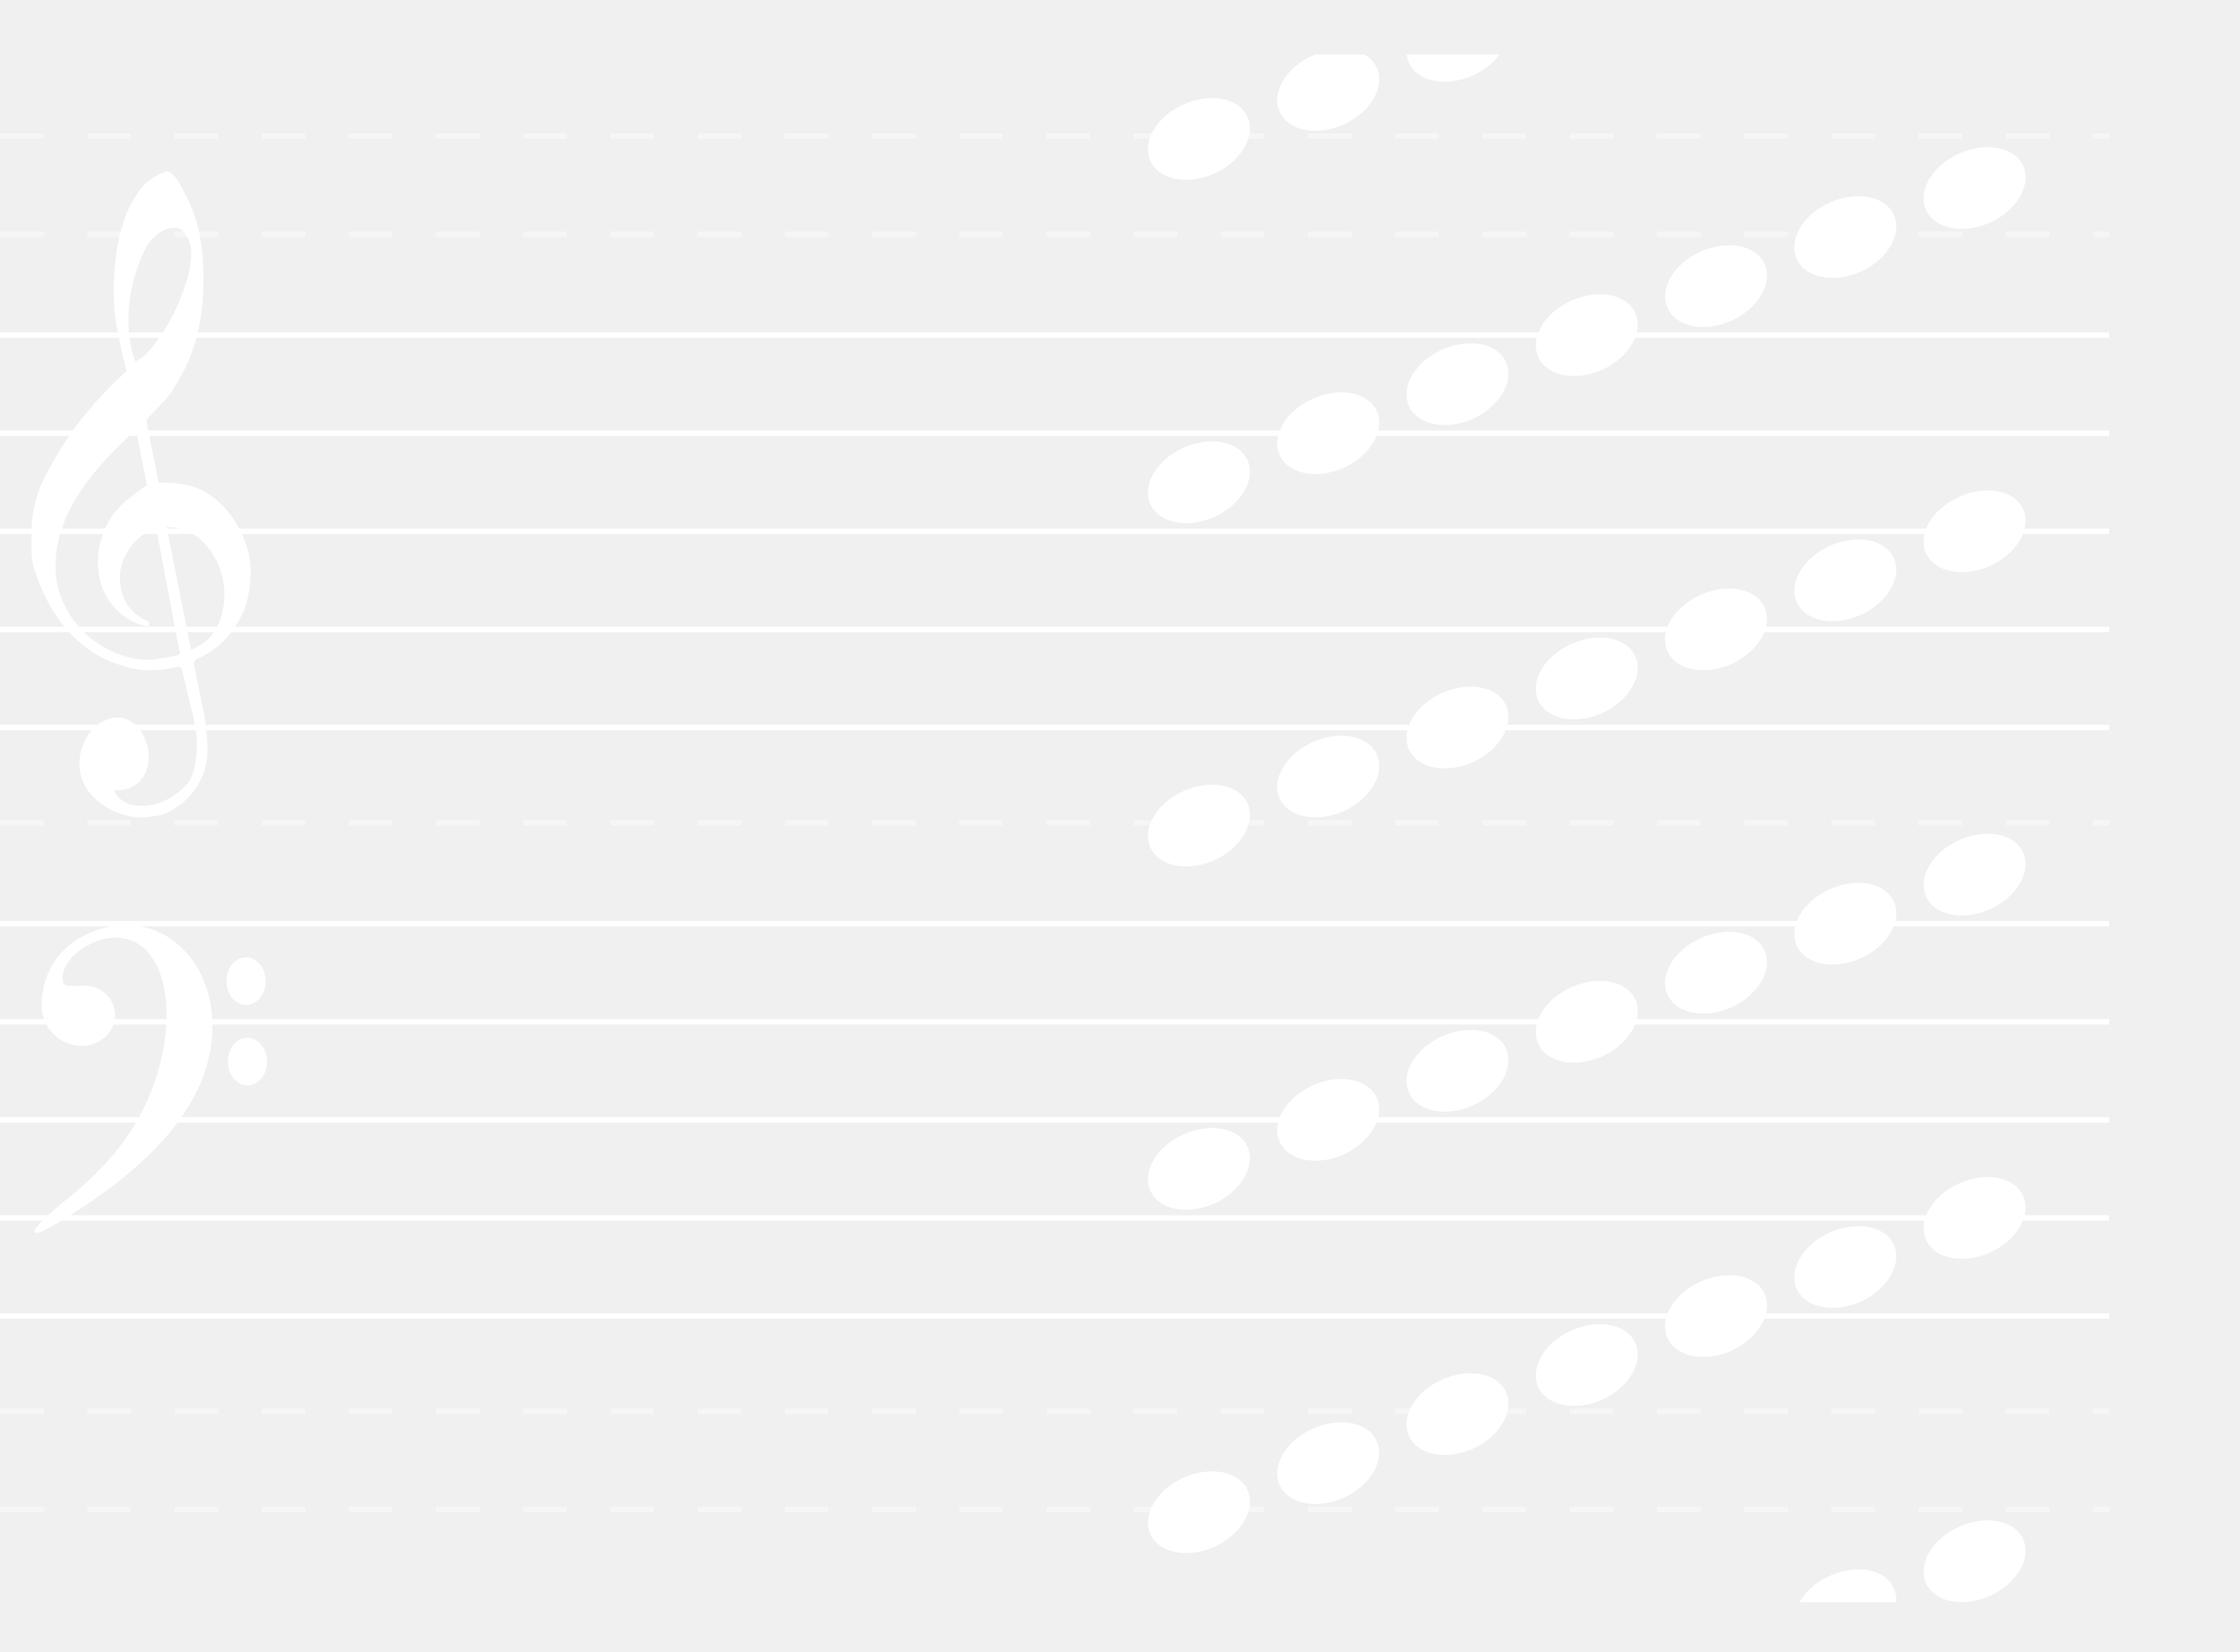
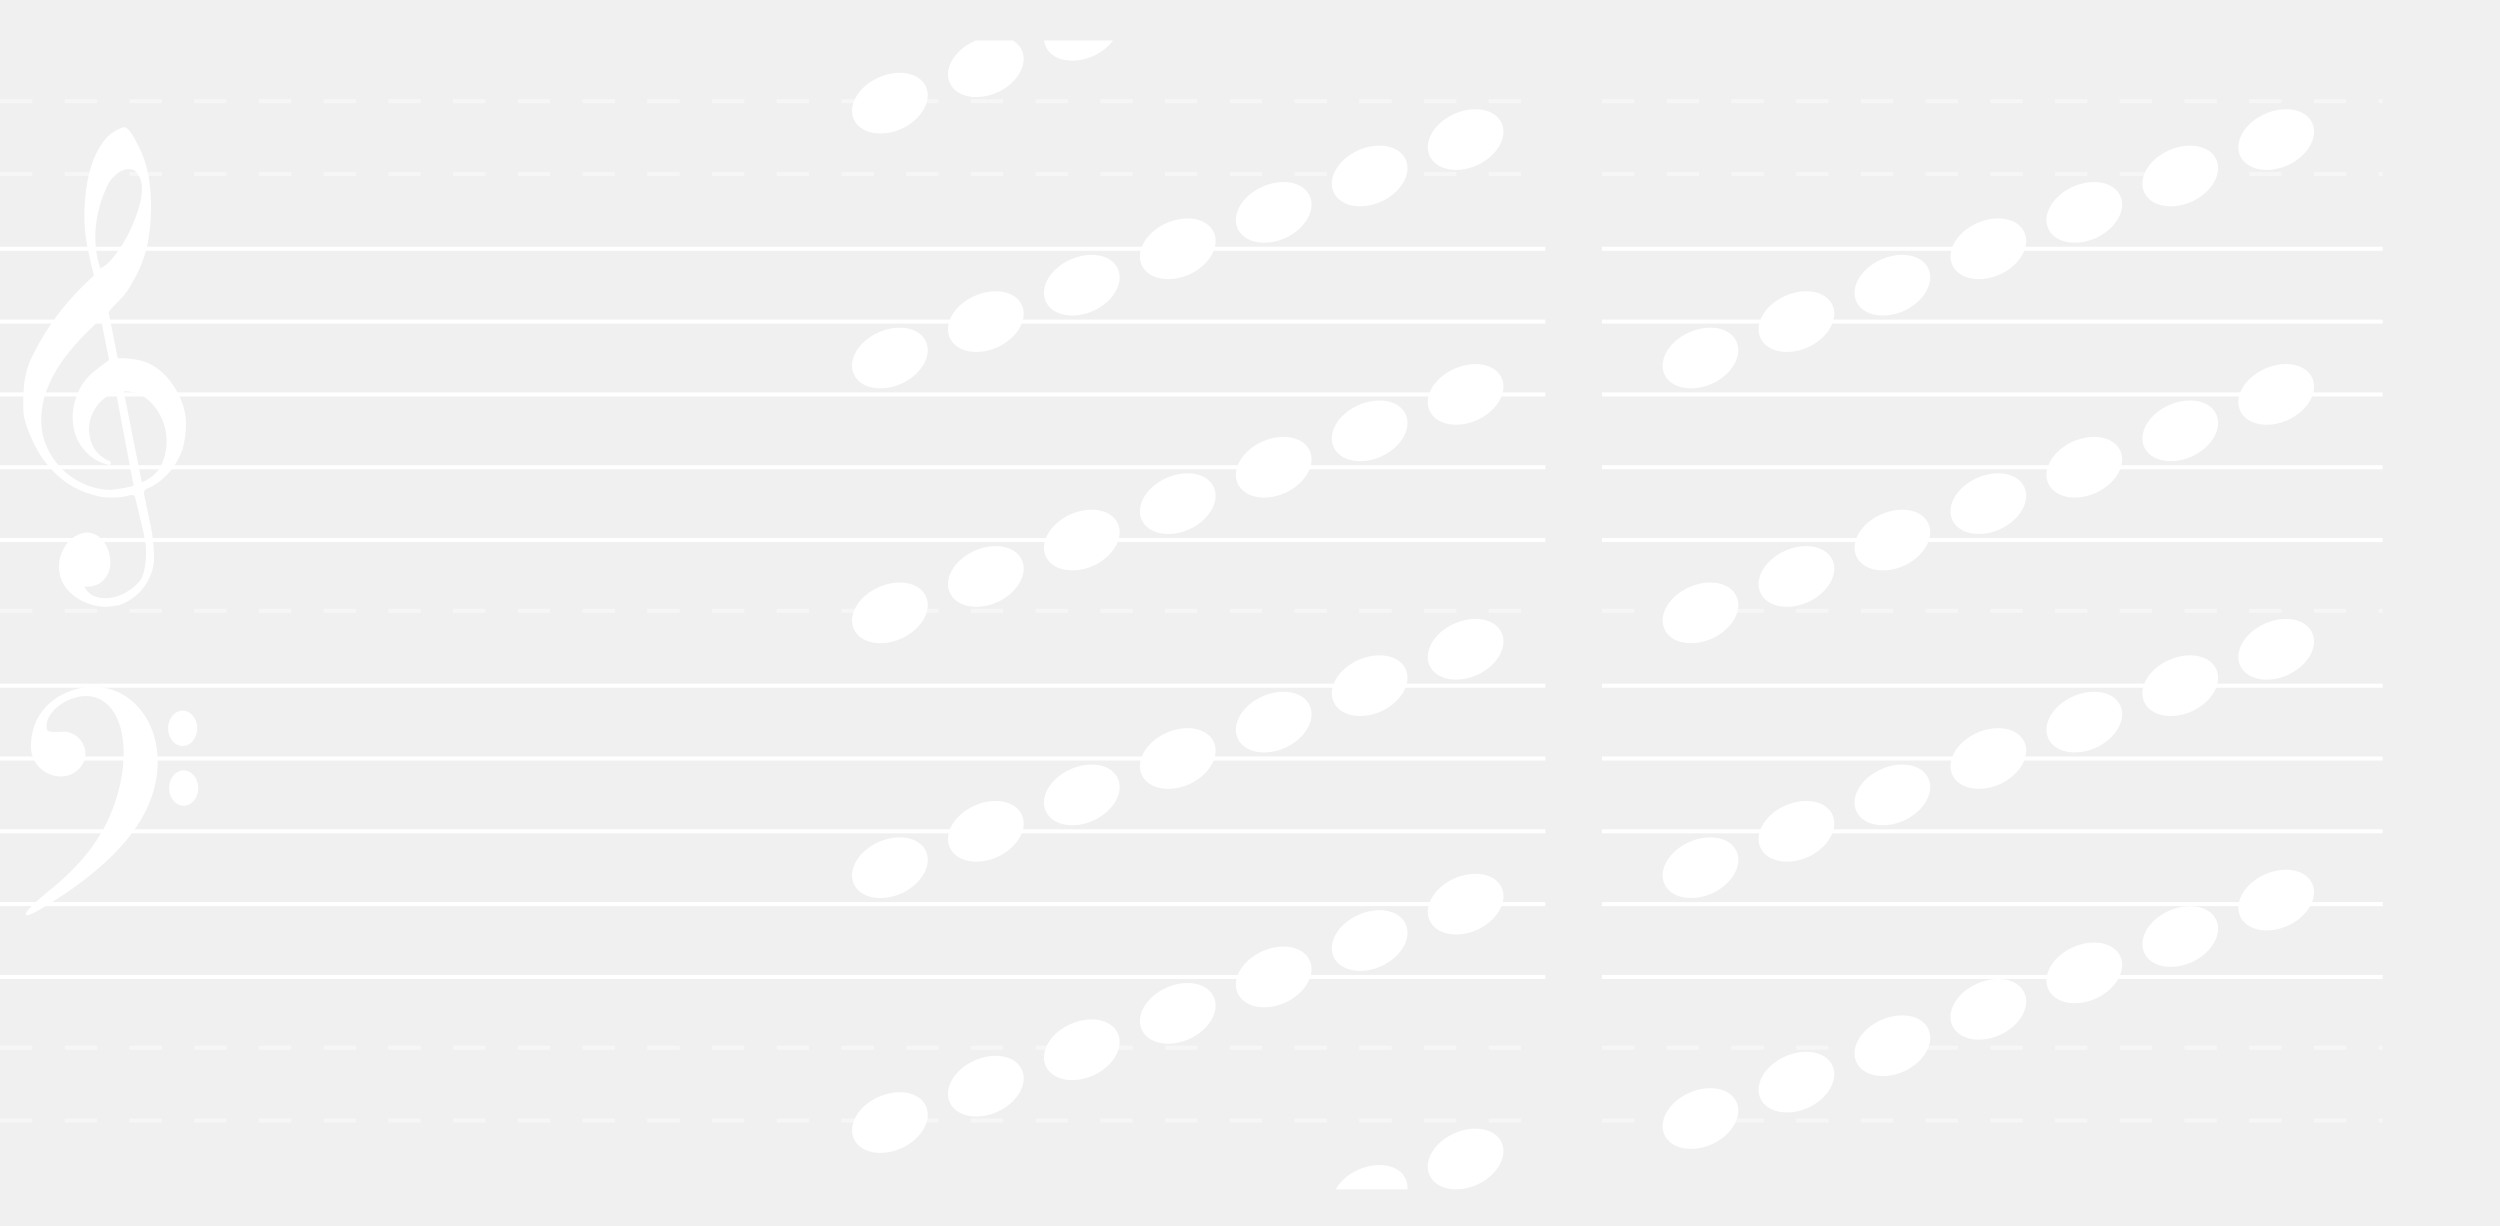
- <svg xmlns="http://www.w3.org/2000/svg" width="411" height="303" viewBox="0 0 411 303" fill="none">
-   <line y1="25" x2="387" y2="25" stroke="white" stroke-opacity="0.4" stroke-dasharray="8 8" />
-   <line y1="43" x2="387" y2="43" stroke="white" stroke-opacity="0.4" stroke-dasharray="8 8" />
-   <path d="M0 61.5H387" stroke="white" />
-   <path d="M0 79.5H387" stroke="white" />
-   <path d="M0 97.5H387" stroke="white" />
-   <path d="M0 115.5H387" stroke="white" />
-   <path d="M0 133.5H387" stroke="white" />
-   <line x1="4.2447e-08" y1="151" x2="387" y2="151" stroke="white" stroke-opacity="0.4" stroke-dasharray="8 8" />
-   <path d="M0 169.5H387" stroke="white" />
-   <path d="M0 187.5H387" stroke="white" />
-   <path d="M0 205.5H387" stroke="white" />
-   <path d="M0 223.5H387" stroke="white" />
-   <path d="M0 241.5H387" stroke="white" />
-   <line x1="4.2447e-08" y1="259" x2="387" y2="259" stroke="white" stroke-opacity="0.4" stroke-dasharray="8 8" />
-   <line x1="4.2447e-08" y1="277" x2="387" y2="277" stroke="white" stroke-opacity="0.4" stroke-dasharray="8 8" />
-   <path d="M28.663 96.938C26.878 97.542 25.403 98.562 24.238 99.999C23.073 101.435 22.363 103.004 22.108 104.705C21.853 106.406 22.062 108.088 22.736 109.751C23.41 111.414 24.675 112.756 26.532 113.777C26.969 113.777 27.242 113.966 27.352 114.344C27.461 114.721 27.297 114.91 26.86 114.91C25.076 114.533 23.51 113.758 22.162 112.586C19.649 110.431 18.266 107.654 18.011 104.252C17.865 102.551 18.02 100.907 18.475 99.319C18.93 97.731 19.558 96.276 20.36 94.953C21.343 93.555 22.508 92.345 23.856 91.325C23.928 91.249 24.138 91.079 24.484 90.814C24.83 90.55 25.167 90.304 25.494 90.077C25.822 89.851 26.314 89.491 26.969 89L24.948 78.908C23.164 80.457 21.398 82.168 19.65 84.038C17.901 85.91 16.317 87.885 14.897 89.964C13.477 92.043 12.339 94.245 11.483 96.569C10.627 98.894 10.199 101.341 10.199 103.912C10.199 106.293 10.682 108.532 11.647 110.63C12.612 112.728 13.896 114.552 15.498 116.101C17.1 117.651 18.948 118.87 21.043 119.759C23.137 120.647 25.258 121.091 27.406 121.091C27.48 121.091 27.816 121.053 28.417 120.977C29.018 120.902 29.655 120.808 30.329 120.694C31.003 120.581 31.622 120.458 32.186 120.325C32.75 120.193 33.033 120.051 33.033 119.9L32.705 118.313C31.285 110.866 29.937 103.741 28.663 96.938ZM30.575 96.711L35.054 119.22C37.64 118.199 39.387 116.451 40.298 113.975C41.209 111.5 41.417 108.986 40.926 106.435C40.434 103.883 39.278 101.624 37.457 99.659C35.637 97.693 33.342 96.711 30.575 96.711ZM24.839 66.378C25.968 65.772 27.015 64.866 27.98 63.656C28.945 62.447 29.837 61.152 30.657 59.772C31.476 58.393 32.186 56.985 32.787 55.548C33.388 54.112 33.87 52.808 34.234 51.636C34.635 50.389 34.908 48.99 35.054 47.441C35.2 45.891 34.963 44.587 34.344 43.528C33.907 42.584 33.334 42.036 32.623 41.884C31.913 41.733 31.203 41.789 30.493 42.054C29.783 42.319 29.109 42.744 28.471 43.33C27.834 43.916 27.37 44.435 27.079 44.889C26.277 46.363 25.576 48.007 24.976 49.822C24.375 51.636 23.965 53.517 23.747 55.464C23.528 57.41 23.501 59.281 23.665 61.077C23.828 62.872 24.22 64.639 24.839 66.378ZM23.2 68.135C22.581 65.641 22.035 63.193 21.561 60.792C21.088 58.393 20.851 55.926 20.851 53.394C20.851 51.542 20.979 49.51 21.234 47.299C21.489 45.088 21.953 42.933 22.627 40.835C23.3 38.737 24.229 36.857 25.413 35.194C26.596 33.53 28.171 32.321 30.138 31.565C30.32 31.49 30.502 31.452 30.684 31.452C30.939 31.452 31.239 31.603 31.585 31.905C31.931 32.208 32.295 32.652 32.678 33.238C33.06 33.824 33.397 34.428 33.688 35.052C33.979 35.675 34.198 36.101 34.344 36.328C35.327 38.256 36.046 40.306 36.502 42.479C36.957 44.653 37.221 46.817 37.294 48.971C37.439 52.222 37.266 55.435 36.775 58.61C36.283 61.785 35.291 64.885 33.797 67.908C33.288 68.816 32.769 69.732 32.241 70.658C31.713 71.585 31.085 72.482 30.356 73.351C30.211 73.503 29.947 73.777 29.564 74.173C29.181 74.57 28.79 74.977 28.389 75.392C27.989 75.808 27.634 76.196 27.324 76.554C27.015 76.914 26.86 77.131 26.86 77.207L29.099 88.546C29.114 88.621 30.22 88.546 30.22 88.546C32.357 88.574 34.619 88.933 36.584 89.737C38.477 90.644 40.107 91.891 41.473 93.479C42.838 95.067 43.93 96.853 44.75 98.837C45.569 100.821 45.979 102.834 45.979 104.875C45.979 106.916 45.687 108.995 45.105 111.112C43.612 115.119 41.227 118.086 37.949 120.013C37.585 120.24 37.066 120.496 36.392 120.779C35.719 121.062 35.455 121.507 35.6 122.111C36.474 126.23 37.066 129.063 37.376 130.616C37.685 132.168 37.913 134.172 38.058 136.626C38.204 138.973 37.812 141.083 36.884 142.972C35.955 144.868 34.708 146.407 33.142 147.595C31.576 148.789 30.147 149.483 28.854 149.698C27.561 149.906 26.678 150.006 26.205 150.006C24.566 150.006 22.963 149.684 21.398 149.04C19.467 148.289 17.847 147.137 16.536 145.584C15.225 144.031 14.569 142.142 14.569 139.917C14.569 138.515 14.961 137.077 15.744 135.603C16.527 134.129 17.556 133.07 18.83 132.433C20.25 131.675 21.534 131.467 22.681 131.803C23.828 132.147 24.775 132.791 25.522 133.735C26.268 134.68 26.787 135.825 27.079 137.163C27.37 138.508 27.352 139.76 27.024 140.933C26.696 142.107 26.032 143.101 25.03 143.91C24.029 144.725 22.636 145.09 20.851 145.019C21.58 146.378 22.599 147.237 23.91 147.595C25.221 147.959 26.569 147.981 27.952 147.68C29.337 147.38 30.638 146.822 31.858 146.006C33.078 145.198 34.035 144.318 34.726 143.373C35.163 142.693 35.491 141.806 35.71 140.711C35.928 139.61 36.056 138.472 36.092 137.277C36.128 136.089 36.092 135.159 35.983 134.501C35.873 133.835 35.691 132.805 35.436 131.41C34.344 126.838 33.652 123.961 33.36 122.788C33.215 122.414 32.823 122.291 32.186 122.423C31.549 122.556 31.012 122.679 30.575 122.788C27.443 123.21 24.821 123.017 22.709 122.225C19.431 121.318 16.545 119.701 14.05 117.377C11.556 115.053 9.553 112.237 8.042 108.929C6.53 105.622 5.775 103.108 5.775 101.388C5.775 99.669 5.775 98.582 5.775 98.128C5.775 95.067 6.285 92.194 7.304 89.51C9.234 85.314 11.52 81.459 14.16 77.944C16.8 74.429 19.813 71.159 23.2 68.135Z" fill="white" />
-   <path d="M49.003 194.808C49.003 197.22 47.391 199.175 45.404 199.175C43.416 199.175 41.805 197.22 41.805 194.808C41.805 192.396 43.416 190.441 45.404 190.441C47.391 190.441 49.003 192.396 49.003 194.808ZM48.754 180.042C48.754 182.454 47.143 184.409 45.155 184.409C43.168 184.409 41.556 182.454 41.556 180.042C41.556 177.63 43.168 175.675 45.155 175.675C47.143 175.675 48.754 177.63 48.754 180.042ZM6.368 225.885C6.368 225.261 8.96 222.695 12.128 220.182C18.939 214.778 23.857 208.867 26.718 202.646C33.279 188.379 31.2 173.504 22.457 172.146C17.621 171.394 11.498 175.482 11.498 179.461C11.498 180.938 11.824 181.057 15.369 180.873C19.707 180.649 22.642 185.54 20.295 189.082C16.585 194.678 7.651 191.463 7.651 184.532C7.651 178.458 10.842 173.623 16.459 171.189C28.479 165.98 39.92 175.583 38.918 190.04C38.097 201.89 29.19 212.956 11.899 223.611C7.797 226.139 6.368 226.726 6.368 225.885Z" fill="white" />
-   <g clip-path="url(#clip0_24_1680)">
+ <svg xmlns="http://www.w3.org/2000/svg" width="618" height="303" viewBox="0 0 618 303" fill="none">
+   <line x1="396" y1="25" x2="589" y2="25" stroke="white" stroke-opacity="0.4" stroke-dasharray="8 8" />
+   <line x1="396" y1="43" x2="589" y2="43" stroke="white" stroke-opacity="0.4" stroke-dasharray="8 8" />
+   <path d="M396 61.5H589" stroke="white" />
+   <path d="M396 79.5H589" stroke="white" />
+   <path d="M396 97.5H589" stroke="white" />
+   <path d="M396 115.5H589" stroke="white" />
+   <path d="M396 133.5H589" stroke="white" />
+   <line x1="396" y1="151" x2="589" y2="151" stroke="white" stroke-opacity="0.4" stroke-dasharray="8 8" />
+   <path d="M396 169.5H589" stroke="white" />
+   <path d="M396 187.5H589" stroke="white" />
+   <path d="M396 205.5H589" stroke="white" />
+   <path d="M396 223.5H589" stroke="white" />
+   <path d="M396 241.5H589" stroke="white" />
+   <line x1="396" y1="259" x2="589" y2="259" stroke="white" stroke-opacity="0.4" stroke-dasharray="8 8" />
+   <line x1="396" y1="277" x2="589" y2="277" stroke="white" stroke-opacity="0.4" stroke-dasharray="8 8" />
+   <line y1="25" x2="382" y2="25" stroke="white" stroke-opacity="0.4" stroke-dasharray="8 8" />
+   <line y1="43" x2="382" y2="43" stroke="white" stroke-opacity="0.4" stroke-dasharray="8 8" />
+   <path d="M0 61.5H382" stroke="white" />
+   <path d="M0 79.5H382" stroke="white" />
+   <path d="M0 97.5H382" stroke="white" />
+   <path d="M0 115.5H382" stroke="white" />
+   <path d="M0 133.5H382" stroke="white" />
+   <line x1="4.2447e-08" y1="151" x2="382" y2="151" stroke="white" stroke-opacity="0.4" stroke-dasharray="8 8" />
+   <path d="M0 169.5H382" stroke="white" />
+   <path d="M0 187.5H382" stroke="white" />
+   <path d="M0 205.5H382" stroke="white" />
+   <path d="M0 223.5H382" stroke="white" />
+   <path d="M0 241.5H382" stroke="white" />
+   <line x1="4.2447e-08" y1="259" x2="382" y2="259" stroke="white" stroke-opacity="0.4" stroke-dasharray="8 8" />
+   <line x1="4.2447e-08" y1="277" x2="382" y2="277" stroke="white" stroke-opacity="0.4" stroke-dasharray="8 8" />
+   <path d="M28.663 96.938C26.878 97.542 25.403 98.562 24.238 99.999C23.073 101.435 22.363 103.004 22.108 104.705C21.853 106.406 22.062 108.088 22.736 109.751C23.41 111.414 24.675 112.756 26.532 113.777C26.969 113.777 27.242 113.966 27.352 114.344C27.461 114.721 27.297 114.91 26.86 114.91C25.076 114.533 23.51 113.758 22.162 112.586C19.649 110.431 18.266 107.654 18.011 104.252C17.865 102.551 18.02 100.907 18.475 99.319C18.93 97.731 19.558 96.276 20.36 94.953C21.343 93.555 22.508 92.345 23.856 91.325C23.928 91.249 24.138 91.079 24.484 90.814C24.83 90.55 25.167 90.304 25.494 90.077C25.822 89.851 26.314 89.491 26.969 89L24.948 78.908C23.164 80.457 21.398 82.168 19.65 84.038C17.901 85.91 16.317 87.885 14.897 89.964C13.477 92.043 12.339 94.245 11.483 96.569C10.627 98.894 10.199 101.341 10.199 103.912C10.199 106.293 10.682 108.532 11.647 110.63C12.612 112.728 13.896 114.552 15.498 116.101C17.1 117.651 18.948 118.87 21.043 119.759C23.136 120.647 25.258 121.091 27.406 121.091C27.479 121.091 27.816 121.053 28.417 120.977C29.018 120.902 29.655 120.808 30.328 120.694C31.003 120.581 31.622 120.458 32.186 120.325C32.75 120.193 33.033 120.051 33.033 119.9L32.705 118.313C31.285 110.866 29.937 103.741 28.663 96.938V96.938ZM30.575 96.711L35.054 119.22C37.64 118.199 39.387 116.451 40.298 113.975C41.209 111.5 41.417 108.986 40.926 106.435C40.434 103.883 39.278 101.624 37.457 99.659C35.637 97.693 33.342 96.711 30.575 96.711V96.711ZM24.839 66.378C25.968 65.772 27.015 64.866 27.98 63.656C28.945 62.447 29.837 61.152 30.657 59.772C31.476 58.393 32.186 56.985 32.787 55.548C33.388 54.112 33.87 52.808 34.234 51.636C34.635 50.389 34.908 48.99 35.054 47.441C35.2 45.891 34.963 44.587 34.344 43.528C33.907 42.584 33.333 42.036 32.623 41.884C31.913 41.733 31.203 41.789 30.493 42.054C29.783 42.319 29.109 42.744 28.471 43.33C27.834 43.916 27.37 44.435 27.079 44.889C26.277 46.363 25.576 48.007 24.976 49.822C24.375 51.636 23.965 53.517 23.747 55.464C23.528 57.41 23.501 59.281 23.665 61.077C23.828 62.872 24.22 64.639 24.839 66.378V66.378ZM23.2 68.135C22.581 65.641 22.035 63.193 21.561 60.792C21.088 58.393 20.851 55.926 20.851 53.394C20.851 51.542 20.979 49.51 21.234 47.299C21.488 45.088 21.953 42.933 22.627 40.835C23.3 38.737 24.229 36.857 25.413 35.194C26.596 33.53 28.171 32.321 30.138 31.565C30.32 31.49 30.502 31.452 30.684 31.452C30.939 31.452 31.239 31.603 31.585 31.905C31.931 32.208 32.295 32.652 32.678 33.238C33.06 33.824 33.397 34.428 33.688 35.052C33.979 35.675 34.198 36.101 34.344 36.328C35.327 38.256 36.046 40.306 36.502 42.479C36.957 44.653 37.221 46.817 37.294 48.971C37.439 52.222 37.266 55.435 36.775 58.61C36.283 61.785 35.291 64.885 33.797 67.908C33.288 68.816 32.769 69.732 32.241 70.658C31.713 71.585 31.085 72.482 30.356 73.351C30.211 73.503 29.947 73.777 29.564 74.173C29.181 74.57 28.79 74.977 28.389 75.392C27.989 75.808 27.634 76.196 27.324 76.554C27.015 76.914 26.86 77.131 26.86 77.207L29.099 88.546C29.114 88.621 30.22 88.546 30.22 88.546C32.357 88.574 34.619 88.933 36.584 89.737C38.477 90.644 40.107 91.891 41.473 93.479C42.838 95.067 43.93 96.853 44.75 98.837C45.569 100.821 45.979 102.834 45.979 104.875C45.979 106.916 45.687 108.995 45.105 111.112C43.612 115.119 41.227 118.086 37.949 120.013C37.585 120.24 37.066 120.496 36.392 120.779C35.719 121.062 35.455 121.507 35.6 122.111C36.474 126.23 37.066 129.063 37.376 130.616C37.685 132.168 37.913 134.172 38.058 136.626C38.204 138.973 37.812 141.083 36.884 142.972C35.955 144.868 34.708 146.407 33.142 147.595C31.576 148.789 30.147 149.483 28.854 149.698C27.561 149.906 26.678 150.006 26.205 150.006C24.566 150.006 22.963 149.684 21.398 149.04C19.467 148.289 17.847 147.137 16.536 145.584C15.225 144.031 14.569 142.142 14.569 139.917C14.569 138.515 14.961 137.077 15.744 135.603C16.527 134.129 17.556 133.07 18.83 132.433C20.25 131.675 21.534 131.467 22.681 131.803C23.828 132.147 24.775 132.791 25.522 133.735C26.268 134.68 26.787 135.825 27.079 137.163C27.37 138.508 27.352 139.76 27.024 140.933C26.696 142.107 26.032 143.101 25.03 143.91C24.029 144.725 22.636 145.09 20.851 145.019C21.58 146.378 22.599 147.237 23.91 147.595C25.221 147.959 26.569 147.981 27.952 147.68C29.337 147.38 30.638 146.822 31.858 146.006C33.078 145.198 34.035 144.318 34.726 143.373C35.163 142.693 35.491 141.806 35.71 140.711C35.928 139.61 36.056 138.472 36.092 137.277C36.128 136.089 36.092 135.159 35.983 134.501C35.873 133.835 35.691 132.805 35.436 131.41C34.344 126.838 33.652 123.961 33.36 122.788C33.215 122.414 32.823 122.291 32.186 122.423C31.549 122.556 31.012 122.679 30.575 122.788C27.443 123.21 24.821 123.017 22.709 122.225C19.431 121.318 16.545 119.701 14.05 117.377C11.556 115.053 9.553 112.237 8.042 108.929C6.53 105.622 5.775 103.108 5.775 101.388C5.775 99.669 5.775 98.582 5.775 98.128C5.775 95.067 6.285 92.194 7.304 89.51C9.234 85.314 11.52 81.459 14.16 77.944C16.8 74.429 19.813 71.159 23.2 68.135V68.135Z" fill="white" />
+   <path d="M49.003 194.808C49.003 197.22 47.392 199.175 45.404 199.175C43.416 199.175 41.805 197.22 41.805 194.808C41.805 192.396 43.416 190.441 45.404 190.441C47.392 190.441 49.003 192.396 49.003 194.808ZM48.754 180.042C48.754 182.454 47.143 184.409 45.155 184.409C43.168 184.409 41.556 182.454 41.556 180.042C41.556 177.63 43.168 175.675 45.155 175.675C47.143 175.675 48.754 177.63 48.754 180.042ZM6.368 225.885C6.368 225.261 8.96 222.695 12.128 220.182C18.939 214.778 23.857 208.867 26.718 202.646C33.279 188.379 31.201 173.504 22.457 172.146C17.621 171.394 11.498 175.482 11.498 179.461C11.498 180.938 11.824 181.057 15.37 180.873C19.707 180.649 22.642 185.54 20.295 189.082C16.585 194.678 7.651 191.463 7.651 184.532C7.651 178.458 10.842 173.623 16.459 171.189C28.479 165.98 39.92 175.583 38.918 190.04C38.097 201.89 29.191 212.956 11.899 223.611C7.797 226.139 6.368 226.726 6.368 225.885V225.885Z" fill="white" />
+   <g clip-path="url(#clip0_115_2487)">
    <path d="M211.396 30.121C209.333 26.844 211.544 22.134 216.26 19.608C220.977 17.083 226.504 17.561 228.568 20.837C230.631 24.114 228.42 28.824 223.704 31.418C218.987 33.944 213.46 33.398 211.396 30.121Z" fill="white" />
-     <path d="M235.116 21.121C233.052 17.844 235.263 13.134 239.98 10.608C244.696 8.083 250.223 8.561 252.287 11.837C254.35 15.114 252.14 19.824 247.423 22.418C242.706 24.944 237.179 24.398 235.116 21.121Z" fill="white" />
-     <path d="M258.835 12.121C256.772 8.844 258.983 4.134 263.699 1.608C268.416 -0.917 273.943 -0.439 276.006 2.837C278.07 6.114 275.859 10.824 271.142 13.418C266.426 15.944 260.899 15.398 258.835 12.121Z" fill="white" />
+     <path d="M235.116 21.121C233.052 17.844 235.263 13.134 239.98 10.608C244.696 8.083 250.223 8.561 252.287 11.837C254.35 15.114 252.14 19.824 247.423 22.418C242.706 24.944 237.179 24.398 235.116 21.121V21.121Z" fill="white" />
+     <path d="M258.835 12.121C256.772 8.844 258.983 4.134 263.699 1.608C268.416 -0.917 273.943 -0.439 276.006 2.837C278.07 6.114 275.859 10.824 271.142 13.418C266.426 15.944 260.899 15.398 258.835 12.121V12.121Z" fill="white" />
    <path d="M211.396 93.121C209.333 89.844 211.544 85.134 216.26 82.609C220.977 80.083 226.504 80.561 228.568 83.837C230.631 87.114 228.42 91.824 223.704 94.418C218.987 96.944 213.46 96.397 211.396 93.121Z" fill="white" />
-     <path d="M235.116 84.121C233.052 80.844 235.263 76.134 239.98 73.609C244.696 71.083 250.223 71.561 252.287 74.837C254.35 78.114 252.14 82.824 247.423 85.418C242.706 87.944 237.179 87.397 235.116 84.121Z" fill="white" />
-     <path d="M258.835 75.121C256.772 71.844 258.983 67.134 263.699 64.609C268.416 62.083 273.943 62.561 276.006 65.837C278.07 69.114 275.859 73.824 271.142 76.418C266.426 78.944 260.899 78.397 258.835 75.121Z" fill="white" />
-     <path d="M282.555 66.121C280.491 62.844 282.702 58.134 287.419 55.608C292.135 53.083 297.662 53.561 299.726 56.837C301.789 60.114 299.579 64.824 294.862 67.418C290.145 69.944 284.618 69.397 282.555 66.121Z" fill="white" />
-     <path d="M306.274 57.121C304.211 53.844 306.421 49.134 311.138 46.608C315.855 44.083 321.382 44.561 323.445 47.837C325.509 51.114 323.298 55.824 318.581 58.418C313.865 60.944 308.338 60.398 306.274 57.121Z" fill="white" />
-     <path d="M329.994 48.121C327.93 44.844 330.141 40.134 334.858 37.608C339.574 35.083 345.101 35.561 347.165 38.837C349.228 42.114 347.018 46.824 342.301 49.418C337.584 51.944 332.057 51.398 329.994 48.121Z" fill="white" />
-     <path d="M353.713 39.121C351.65 35.844 353.86 31.134 358.577 28.608C363.294 26.083 368.821 26.561 370.884 29.837C372.948 33.114 370.737 37.824 366.02 40.418C361.304 42.944 355.777 42.398 353.713 39.121Z" fill="white" />
+     <path d="M235.116 84.121C233.052 80.844 235.263 76.134 239.98 73.609C244.696 71.083 250.223 71.561 252.287 74.837C254.35 78.114 252.14 82.824 247.423 85.418C242.706 87.944 237.179 87.397 235.116 84.121V84.121Z" fill="white" />
+     <path d="M258.835 75.121C256.772 71.844 258.983 67.134 263.699 64.609C268.416 62.083 273.943 62.561 276.006 65.837C278.07 69.114 275.859 73.824 271.142 76.418C266.426 78.944 260.899 78.397 258.835 75.121V75.121Z" fill="white" />
+     <path d="M282.555 66.121C280.491 62.844 282.702 58.134 287.419 55.608C292.135 53.083 297.662 53.561 299.726 56.837C301.789 60.114 299.579 64.824 294.862 67.418C290.145 69.944 284.618 69.397 282.555 66.121V66.121Z" fill="white" />
+     <path d="M306.274 57.121C304.211 53.844 306.421 49.134 311.138 46.608C315.855 44.083 321.382 44.561 323.445 47.837C325.509 51.114 323.298 55.824 318.581 58.418C313.865 60.944 308.338 60.398 306.274 57.121V57.121Z" fill="white" />
+     <path d="M329.994 48.121C327.93 44.844 330.141 40.134 334.858 37.608C339.574 35.083 345.101 35.561 347.165 38.837C349.228 42.114 347.018 46.824 342.301 49.418C337.584 51.944 332.057 51.398 329.994 48.121V48.121Z" fill="white" />
+     <path d="M353.713 39.121C351.65 35.844 353.86 31.134 358.577 28.608C363.294 26.083 368.821 26.561 370.884 29.837C372.948 33.114 370.737 37.824 366.02 40.418C361.304 42.944 355.777 42.398 353.713 39.121V39.121Z" fill="white" />
    <path d="M211.396 156.121C209.333 152.844 211.544 148.134 216.26 145.608C220.977 143.083 226.504 143.561 228.568 146.837C230.631 150.114 228.42 154.824 223.704 157.418C218.987 159.944 213.46 159.398 211.396 156.121Z" fill="white" />
-     <path d="M235.116 147.121C233.052 143.844 235.263 139.134 239.98 136.608C244.696 134.083 250.223 134.561 252.287 137.837C254.35 141.114 252.14 145.824 247.423 148.418C242.706 150.944 237.179 150.398 235.116 147.121Z" fill="white" />
-     <path d="M258.835 138.121C256.772 134.844 258.983 130.134 263.699 127.608C268.416 125.083 273.943 125.561 276.006 128.837C278.07 132.114 275.859 136.824 271.142 139.418C266.426 141.944 260.899 141.398 258.835 138.121Z" fill="white" />
-     <path d="M282.555 129.121C280.491 125.844 282.702 121.134 287.419 118.608C292.135 116.083 297.662 116.561 299.726 119.837C301.789 123.114 299.579 127.824 294.862 130.418C290.145 132.944 284.618 132.398 282.555 129.121Z" fill="white" />
-     <path d="M306.274 120.121C304.211 116.844 306.421 112.134 311.138 109.608C315.855 107.083 321.382 107.561 323.445 110.837C325.509 114.114 323.298 118.824 318.581 121.418C313.865 123.944 308.338 123.398 306.274 120.121Z" fill="white" />
-     <path d="M329.994 111.121C327.93 107.844 330.141 103.134 334.858 100.608C339.574 98.083 345.101 98.561 347.165 101.837C349.228 105.114 347.018 109.824 342.301 112.418C337.584 114.944 332.057 114.398 329.994 111.121Z" fill="white" />
-     <path d="M353.713 102.121C351.65 98.844 353.86 94.134 358.577 91.609C363.294 89.083 368.821 89.561 370.884 92.837C372.948 96.114 370.737 100.824 366.02 103.418C361.304 105.944 355.777 105.398 353.713 102.121Z" fill="white" />
+     <path d="M235.116 147.121C233.052 143.844 235.263 139.134 239.98 136.608C244.696 134.083 250.223 134.561 252.287 137.837C254.35 141.114 252.14 145.824 247.423 148.418C242.706 150.944 237.179 150.398 235.116 147.121V147.121Z" fill="white" />
+     <path d="M258.835 138.121C256.772 134.844 258.983 130.134 263.699 127.608C268.416 125.083 273.943 125.561 276.006 128.837C278.07 132.114 275.859 136.824 271.142 139.418C266.426 141.944 260.899 141.398 258.835 138.121V138.121Z" fill="white" />
+     <path d="M282.555 129.121C280.491 125.844 282.702 121.134 287.419 118.608C292.135 116.083 297.662 116.561 299.726 119.837C301.789 123.114 299.579 127.824 294.862 130.418C290.145 132.944 284.618 132.398 282.555 129.121V129.121Z" fill="white" />
+     <path d="M306.274 120.121C304.211 116.844 306.421 112.134 311.138 109.608C315.855 107.083 321.382 107.561 323.445 110.837C325.509 114.114 323.298 118.824 318.581 121.418C313.865 123.944 308.338 123.398 306.274 120.121V120.121Z" fill="white" />
+     <path d="M329.994 111.121C327.93 107.844 330.141 103.134 334.858 100.608C339.574 98.083 345.101 98.561 347.165 101.837C349.228 105.114 347.018 109.824 342.301 112.418C337.584 114.944 332.057 114.398 329.994 111.121V111.121Z" fill="white" />
+     <path d="M353.713 102.121C351.65 98.844 353.86 94.134 358.577 91.609C363.294 89.083 368.821 89.561 370.884 92.837C372.948 96.114 370.737 100.824 366.02 103.418C361.304 105.944 355.777 105.398 353.713 102.121V102.121Z" fill="white" />
    <path d="M211.396 219.121C209.333 215.844 211.544 211.134 216.26 208.608C220.977 206.083 226.504 206.561 228.568 209.837C230.631 213.114 228.42 217.824 223.704 220.418C218.987 222.944 213.46 222.398 211.396 219.121Z" fill="white" />
-     <path d="M235.116 210.121C233.052 206.844 235.263 202.134 239.98 199.608C244.696 197.083 250.223 197.561 252.287 200.837C254.35 204.114 252.14 208.824 247.423 211.418C242.706 213.944 237.179 213.398 235.116 210.121Z" fill="white" />
-     <path d="M258.835 201.121C256.772 197.844 258.983 193.134 263.699 190.608C268.416 188.083 273.943 188.561 276.006 191.837C278.07 195.114 275.859 199.824 271.142 202.418C266.426 204.944 260.899 204.398 258.835 201.121Z" fill="white" />
-     <path d="M282.555 192.121C280.491 188.844 282.702 184.134 287.419 181.608C292.135 179.083 297.662 179.561 299.726 182.837C301.789 186.114 299.579 190.824 294.862 193.418C290.145 195.944 284.618 195.398 282.555 192.121Z" fill="white" />
-     <path d="M306.274 183.121C304.211 179.844 306.421 175.134 311.138 172.608C315.855 170.083 321.382 170.561 323.445 173.837C325.509 177.114 323.298 181.824 318.581 184.418C313.865 186.944 308.338 186.398 306.274 183.121Z" fill="white" />
-     <path d="M329.994 174.121C327.93 170.844 330.141 166.134 334.858 163.608C339.574 161.083 345.101 161.561 347.165 164.837C349.228 168.114 347.018 172.824 342.301 175.418C337.584 177.944 332.057 177.398 329.994 174.121Z" fill="white" />
-     <path d="M353.713 165.121C351.65 161.844 353.86 157.134 358.577 154.608C363.294 152.083 368.821 152.561 370.884 155.837C372.948 159.114 370.737 163.824 366.02 166.418C361.304 168.944 355.777 168.398 353.713 165.121Z" fill="white" />
+     <path d="M235.116 210.121C233.052 206.844 235.263 202.134 239.98 199.608C244.696 197.083 250.223 197.561 252.287 200.837C254.35 204.114 252.14 208.824 247.423 211.418C242.706 213.944 237.179 213.398 235.116 210.121V210.121Z" fill="white" />
+     <path d="M258.835 201.121C256.772 197.844 258.983 193.134 263.699 190.608C268.416 188.083 273.943 188.561 276.006 191.837C278.07 195.114 275.859 199.824 271.142 202.418C266.426 204.944 260.899 204.398 258.835 201.121V201.121Z" fill="white" />
+     <path d="M282.555 192.121C280.491 188.844 282.702 184.134 287.419 181.608C292.135 179.083 297.662 179.561 299.726 182.837C301.789 186.114 299.579 190.824 294.862 193.418C290.145 195.944 284.618 195.398 282.555 192.121V192.121Z" fill="white" />
+     <path d="M306.274 183.121C304.211 179.844 306.421 175.134 311.138 172.608C315.855 170.083 321.382 170.561 323.445 173.837C325.509 177.114 323.298 181.824 318.581 184.418C313.865 186.944 308.338 186.398 306.274 183.121V183.121Z" fill="white" />
+     <path d="M329.994 174.121C327.93 170.844 330.141 166.134 334.858 163.608C339.574 161.083 345.101 161.561 347.165 164.837C349.228 168.114 347.018 172.824 342.301 175.418C337.584 177.944 332.057 177.398 329.994 174.121V174.121Z" fill="white" />
+     <path d="M353.713 165.121C351.65 161.844 353.86 157.134 358.577 154.608C363.294 152.083 368.821 152.561 370.884 155.837C372.948 159.114 370.737 163.824 366.02 166.418C361.304 168.944 355.777 168.398 353.713 165.121V165.121Z" fill="white" />
    <path d="M211.396 282.121C209.333 278.844 211.544 274.134 216.26 271.608C220.977 269.083 226.504 269.561 228.568 272.837C230.631 276.114 228.42 280.824 223.704 283.418C218.987 285.944 213.46 285.398 211.396 282.121Z" fill="white" />
-     <path d="M235.116 273.121C233.052 269.844 235.263 265.134 239.98 262.608C244.696 260.083 250.223 260.561 252.287 263.837C254.35 267.114 252.14 271.824 247.423 274.418C242.706 276.944 237.179 276.398 235.116 273.121Z" fill="white" />
-     <path d="M258.835 264.121C256.772 260.844 258.983 256.134 263.699 253.608C268.416 251.083 273.943 251.561 276.006 254.837C278.07 258.114 275.859 262.824 271.142 265.418C266.426 267.944 260.899 267.398 258.835 264.121Z" fill="white" />
-     <path d="M282.555 255.121C280.491 251.844 282.702 247.134 287.419 244.608C292.135 242.083 297.662 242.561 299.726 245.837C301.789 249.114 299.579 253.824 294.862 256.418C290.145 258.944 284.618 258.398 282.555 255.121Z" fill="white" />
-     <path d="M306.274 246.121C304.211 242.844 306.421 238.134 311.138 235.608C315.855 233.083 321.382 233.561 323.445 236.837C325.509 240.114 323.298 244.824 318.581 247.418C313.865 249.944 308.338 249.398 306.274 246.121Z" fill="white" />
-     <path d="M329.994 237.121C327.93 233.844 330.141 229.134 334.858 226.608C339.574 224.083 345.101 224.561 347.165 227.837C349.228 231.114 347.018 235.824 342.301 238.418C337.584 240.944 332.057 240.398 329.994 237.121Z" fill="white" />
-     <path d="M353.713 228.121C351.65 224.844 353.86 220.134 358.577 217.608C363.294 215.083 368.821 215.561 370.884 218.837C372.948 222.114 370.737 226.824 366.02 229.418C361.304 231.944 355.777 231.398 353.713 228.121Z" fill="white" />
-     <path d="M329.991 300.121C327.928 296.844 330.139 292.134 334.855 289.608C339.572 287.083 345.099 287.561 347.163 290.837C349.226 294.114 347.015 298.824 342.299 301.418C337.582 303.944 332.055 303.398 329.991 300.121Z" fill="white" />
-     <path d="M353.711 291.121C351.647 287.844 353.858 283.134 358.575 280.608C363.292 278.083 368.819 278.561 370.882 281.837C372.946 285.114 370.735 289.824 366.018 292.418C361.302 294.944 355.774 294.398 353.711 291.121Z" fill="white" />
+     <path d="M235.116 273.121C233.052 269.844 235.263 265.134 239.98 262.608C244.696 260.083 250.223 260.561 252.287 263.837C254.35 267.114 252.14 271.824 247.423 274.418C242.706 276.944 237.179 276.398 235.116 273.121V273.121Z" fill="white" />
+     <path d="M258.835 264.121C256.772 260.844 258.983 256.134 263.699 253.608C268.416 251.083 273.943 251.561 276.006 254.837C278.07 258.114 275.859 262.824 271.142 265.418C266.426 267.944 260.899 267.398 258.835 264.121V264.121Z" fill="white" />
+     <path d="M282.555 255.121C280.491 251.844 282.702 247.134 287.419 244.608C292.135 242.083 297.662 242.561 299.726 245.837C301.789 249.114 299.579 253.824 294.862 256.418C290.145 258.944 284.618 258.398 282.555 255.121V255.121Z" fill="white" />
+     <path d="M306.274 246.121C304.211 242.844 306.421 238.134 311.138 235.608C315.855 233.083 321.382 233.561 323.445 236.837C325.509 240.114 323.298 244.824 318.581 247.418C313.865 249.944 308.338 249.398 306.274 246.121V246.121Z" fill="white" />
+     <path d="M329.994 237.121C327.93 233.844 330.141 229.134 334.858 226.608C339.574 224.083 345.101 224.561 347.165 227.837C349.228 231.114 347.018 235.824 342.301 238.418C337.584 240.944 332.057 240.398 329.994 237.121V237.121Z" fill="white" />
+     <path d="M353.713 228.121C351.65 224.844 353.86 220.134 358.577 217.608C363.294 215.083 368.821 215.561 370.884 218.837C372.948 222.114 370.737 226.824 366.02 229.418C361.304 231.944 355.777 231.398 353.713 228.121V228.121Z" fill="white" />
+     <path d="M329.991 300.121C327.928 296.844 330.139 292.134 334.855 289.608C339.572 287.083 345.099 287.561 347.163 290.837C349.226 294.114 347.015 298.824 342.299 301.418C337.582 303.944 332.055 303.398 329.991 300.121V300.121Z" fill="white" />
+     <path d="M353.711 291.121C351.647 287.844 353.858 283.134 358.575 280.608C363.292 278.083 368.819 278.561 370.882 281.837C372.946 285.114 370.735 289.824 366.018 292.418C361.302 294.944 355.774 294.398 353.711 291.121V291.121Z" fill="white" />
  </g>
+   <path d="M411.774 281.121C409.711 277.844 411.921 273.134 416.638 270.608C421.355 268.083 426.882 268.561 428.945 271.837C431.009 275.114 428.798 279.824 424.081 282.418C419.365 284.944 413.838 284.398 411.774 281.121Z" fill="white" />
+   <path d="M435.494 272.121C433.43 268.844 435.641 264.134 440.358 261.608C445.074 259.083 450.601 259.561 452.665 262.837C454.728 266.114 452.518 270.824 447.801 273.418C443.084 275.944 437.557 275.398 435.494 272.121V272.121Z" fill="white" />
+   <path d="M459.213 263.121C457.15 259.844 459.36 255.134 464.077 252.608C468.794 250.083 474.321 250.561 476.384 253.837C478.448 257.114 476.237 261.824 471.52 264.418C466.804 266.944 461.277 266.398 459.213 263.121V263.121Z" fill="white" />
+   <path d="M482.933 254.121C480.869 250.844 483.08 246.134 487.797 243.608C492.513 241.083 498.04 241.561 500.104 244.837C502.167 248.114 499.956 252.824 495.24 255.418C490.523 257.944 484.996 257.398 482.933 254.121V254.121Z" fill="white" />
+   <path d="M506.652 245.121C504.589 241.844 506.799 237.134 511.516 234.608C516.233 232.083 521.76 232.561 523.823 235.837C525.887 239.114 523.676 243.824 518.959 246.418C514.243 248.944 508.716 248.398 506.652 245.121V245.121Z" fill="white" />
+   <path d="M530.371 236.121C528.308 232.844 530.519 228.134 535.235 225.608C539.952 223.083 545.479 223.561 547.543 226.837C549.606 230.114 547.395 234.824 542.679 237.418C537.962 239.944 532.435 239.398 530.371 236.121V236.121Z" fill="white" />
+   <path d="M554.091 227.121C552.027 223.844 554.238 219.134 558.955 216.608C563.672 214.083 569.199 214.561 571.262 217.837C573.326 221.114 571.115 225.824 566.398 228.418C561.682 230.944 556.154 230.398 554.091 227.121V227.121Z" fill="white" />
+   <path d="M411.774 219.121C409.711 215.844 411.921 211.134 416.638 208.608C421.355 206.083 426.882 206.561 428.945 209.837C431.009 213.114 428.798 217.824 424.081 220.418C419.365 222.944 413.838 222.398 411.774 219.121Z" fill="white" />
+   <path d="M435.494 210.121C433.43 206.844 435.641 202.134 440.358 199.608C445.074 197.083 450.601 197.561 452.665 200.837C454.728 204.114 452.518 208.824 447.801 211.418C443.084 213.944 437.557 213.398 435.494 210.121V210.121Z" fill="white" />
+   <path d="M459.213 201.121C457.15 197.844 459.36 193.134 464.077 190.608C468.794 188.083 474.321 188.561 476.384 191.837C478.448 195.114 476.237 199.824 471.52 202.418C466.804 204.944 461.277 204.398 459.213 201.121V201.121Z" fill="white" />
+   <path d="M482.933 192.121C480.869 188.844 483.08 184.134 487.797 181.608C492.513 179.083 498.04 179.561 500.104 182.837C502.167 186.114 499.956 190.824 495.24 193.418C490.523 195.944 484.996 195.398 482.933 192.121V192.121Z" fill="white" />
+   <path d="M506.652 183.121C504.589 179.844 506.799 175.134 511.516 172.608C516.233 170.083 521.76 170.561 523.823 173.837C525.887 177.114 523.676 181.824 518.959 184.418C514.243 186.944 508.716 186.398 506.652 183.121V183.121Z" fill="white" />
+   <path d="M530.371 174.121C528.308 170.844 530.519 166.134 535.235 163.608C539.952 161.083 545.479 161.561 547.543 164.837C549.606 168.114 547.395 172.824 542.679 175.418C537.962 177.944 532.435 177.398 530.371 174.121V174.121Z" fill="white" />
+   <path d="M554.091 165.121C552.027 161.844 554.238 157.134 558.955 154.608C563.672 152.083 569.199 152.561 571.262 155.837C573.326 159.114 571.115 163.824 566.398 166.418C561.682 168.944 556.154 168.398 554.091 165.121V165.121Z" fill="white" />
+   <path d="M411.774 156.121C409.711 152.844 411.921 148.134 416.638 145.608C421.355 143.083 426.882 143.561 428.945 146.837C431.009 150.114 428.798 154.824 424.081 157.418C419.365 159.944 413.838 159.398 411.774 156.121Z" fill="white" />
+   <path d="M435.494 147.121C433.43 143.844 435.641 139.134 440.358 136.608C445.074 134.083 450.601 134.561 452.665 137.837C454.728 141.114 452.518 145.824 447.801 148.418C443.084 150.944 437.557 150.398 435.494 147.121V147.121Z" fill="white" />
+   <path d="M459.213 138.121C457.15 134.844 459.36 130.134 464.077 127.608C468.794 125.083 474.321 125.561 476.384 128.837C478.448 132.114 476.237 136.824 471.52 139.418C466.804 141.944 461.277 141.398 459.213 138.121V138.121Z" fill="white" />
+   <path d="M482.933 129.121C480.869 125.844 483.08 121.134 487.797 118.608C492.513 116.083 498.04 116.561 500.104 119.837C502.167 123.114 499.956 127.824 495.24 130.418C490.523 132.944 484.996 132.398 482.933 129.121V129.121Z" fill="white" />
+   <path d="M506.652 120.121C504.589 116.844 506.799 112.134 511.516 109.608C516.233 107.083 521.76 107.561 523.823 110.837C525.887 114.114 523.676 118.824 518.959 121.418C514.243 123.944 508.716 123.398 506.652 120.121V120.121Z" fill="white" />
+   <path d="M530.371 111.121C528.308 107.844 530.519 103.134 535.235 100.608C539.952 98.083 545.479 98.561 547.543 101.837C549.606 105.114 547.395 109.824 542.679 112.418C537.962 114.944 532.435 114.398 530.371 111.121V111.121Z" fill="white" />
+   <path d="M554.091 102.121C552.027 98.844 554.238 94.134 558.955 91.609C563.672 89.083 569.199 89.561 571.262 92.837C573.326 96.114 571.115 100.824 566.398 103.418C561.682 105.944 556.154 105.398 554.091 102.121V102.121Z" fill="white" />
+   <path d="M411.774 93.121C409.711 89.844 411.921 85.134 416.638 82.609C421.355 80.083 426.882 80.561 428.945 83.837C431.009 87.114 428.798 91.824 424.081 94.418C419.365 96.944 413.838 96.397 411.774 93.121Z" fill="white" />
+   <path d="M435.494 84.121C433.43 80.844 435.641 76.134 440.358 73.609C445.074 71.083 450.601 71.561 452.665 74.837C454.728 78.114 452.518 82.824 447.801 85.418C443.084 87.944 437.557 87.397 435.494 84.121V84.121Z" fill="white" />
+   <path d="M459.213 75.121C457.15 71.844 459.36 67.134 464.077 64.609C468.794 62.083 474.321 62.561 476.384 65.837C478.448 69.114 476.237 73.824 471.52 76.418C466.804 78.944 461.277 78.397 459.213 75.121V75.121Z" fill="white" />
+   <path d="M482.933 66.121C480.869 62.844 483.08 58.134 487.797 55.608C492.513 53.083 498.04 53.561 500.104 56.837C502.167 60.114 499.956 64.824 495.24 67.418C490.523 69.944 484.996 69.397 482.933 66.121V66.121Z" fill="white" />
+   <path d="M506.652 57.121C504.589 53.844 506.799 49.134 511.516 46.608C516.233 44.083 521.76 44.561 523.823 47.837C525.887 51.114 523.676 55.824 518.959 58.418C514.243 60.944 508.716 60.398 506.652 57.121V57.121Z" fill="white" />
+   <path d="M530.371 48.121C528.308 44.844 530.519 40.134 535.235 37.608C539.952 35.083 545.479 35.561 547.543 38.837C549.606 42.114 547.395 46.824 542.679 49.418C537.962 51.944 532.435 51.398 530.371 48.121V48.121Z" fill="white" />
+   <path d="M554.091 39.121C552.027 35.844 554.238 31.134 558.955 28.608C563.672 26.083 569.199 26.561 571.262 29.837C573.326 33.114 571.115 37.824 566.398 40.418C561.682 42.944 556.154 42.398 554.091 39.121V39.121Z" fill="white" />
  <defs>
-     <clipPath id="clip0_24_1680">
+     <clipPath id="clip0_115_2487">
      <rect width="174" height="284" fill="white" transform="translate(208 10)" />
    </clipPath>
  </defs>
</svg>
